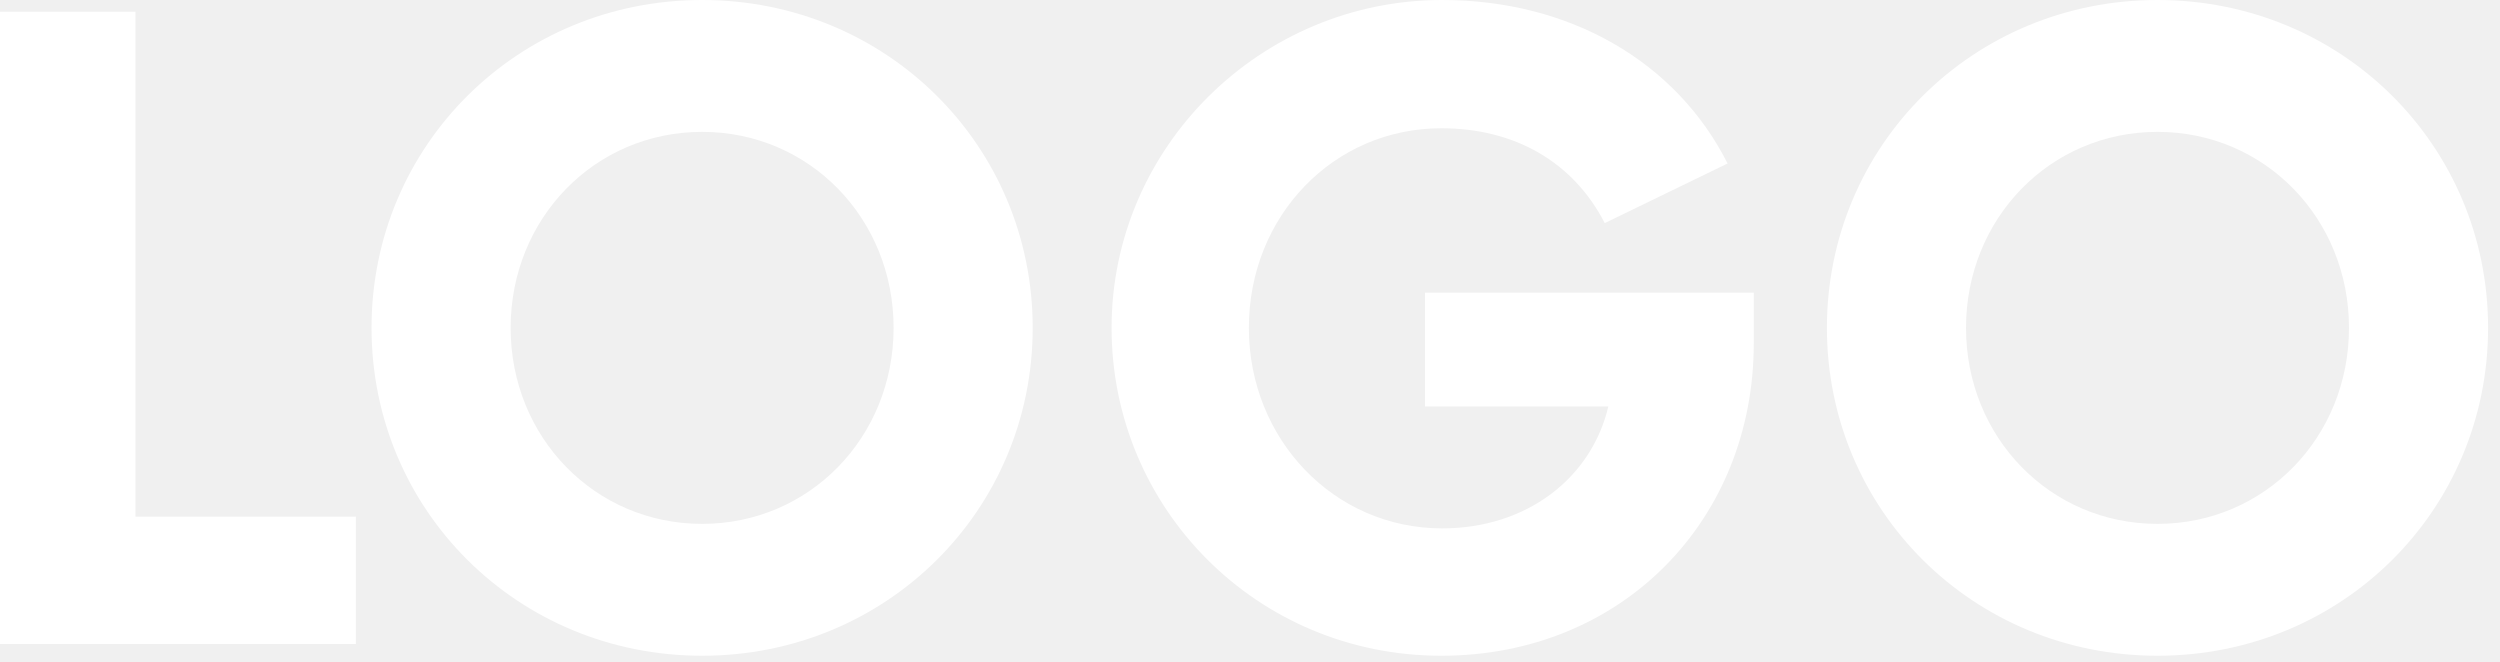
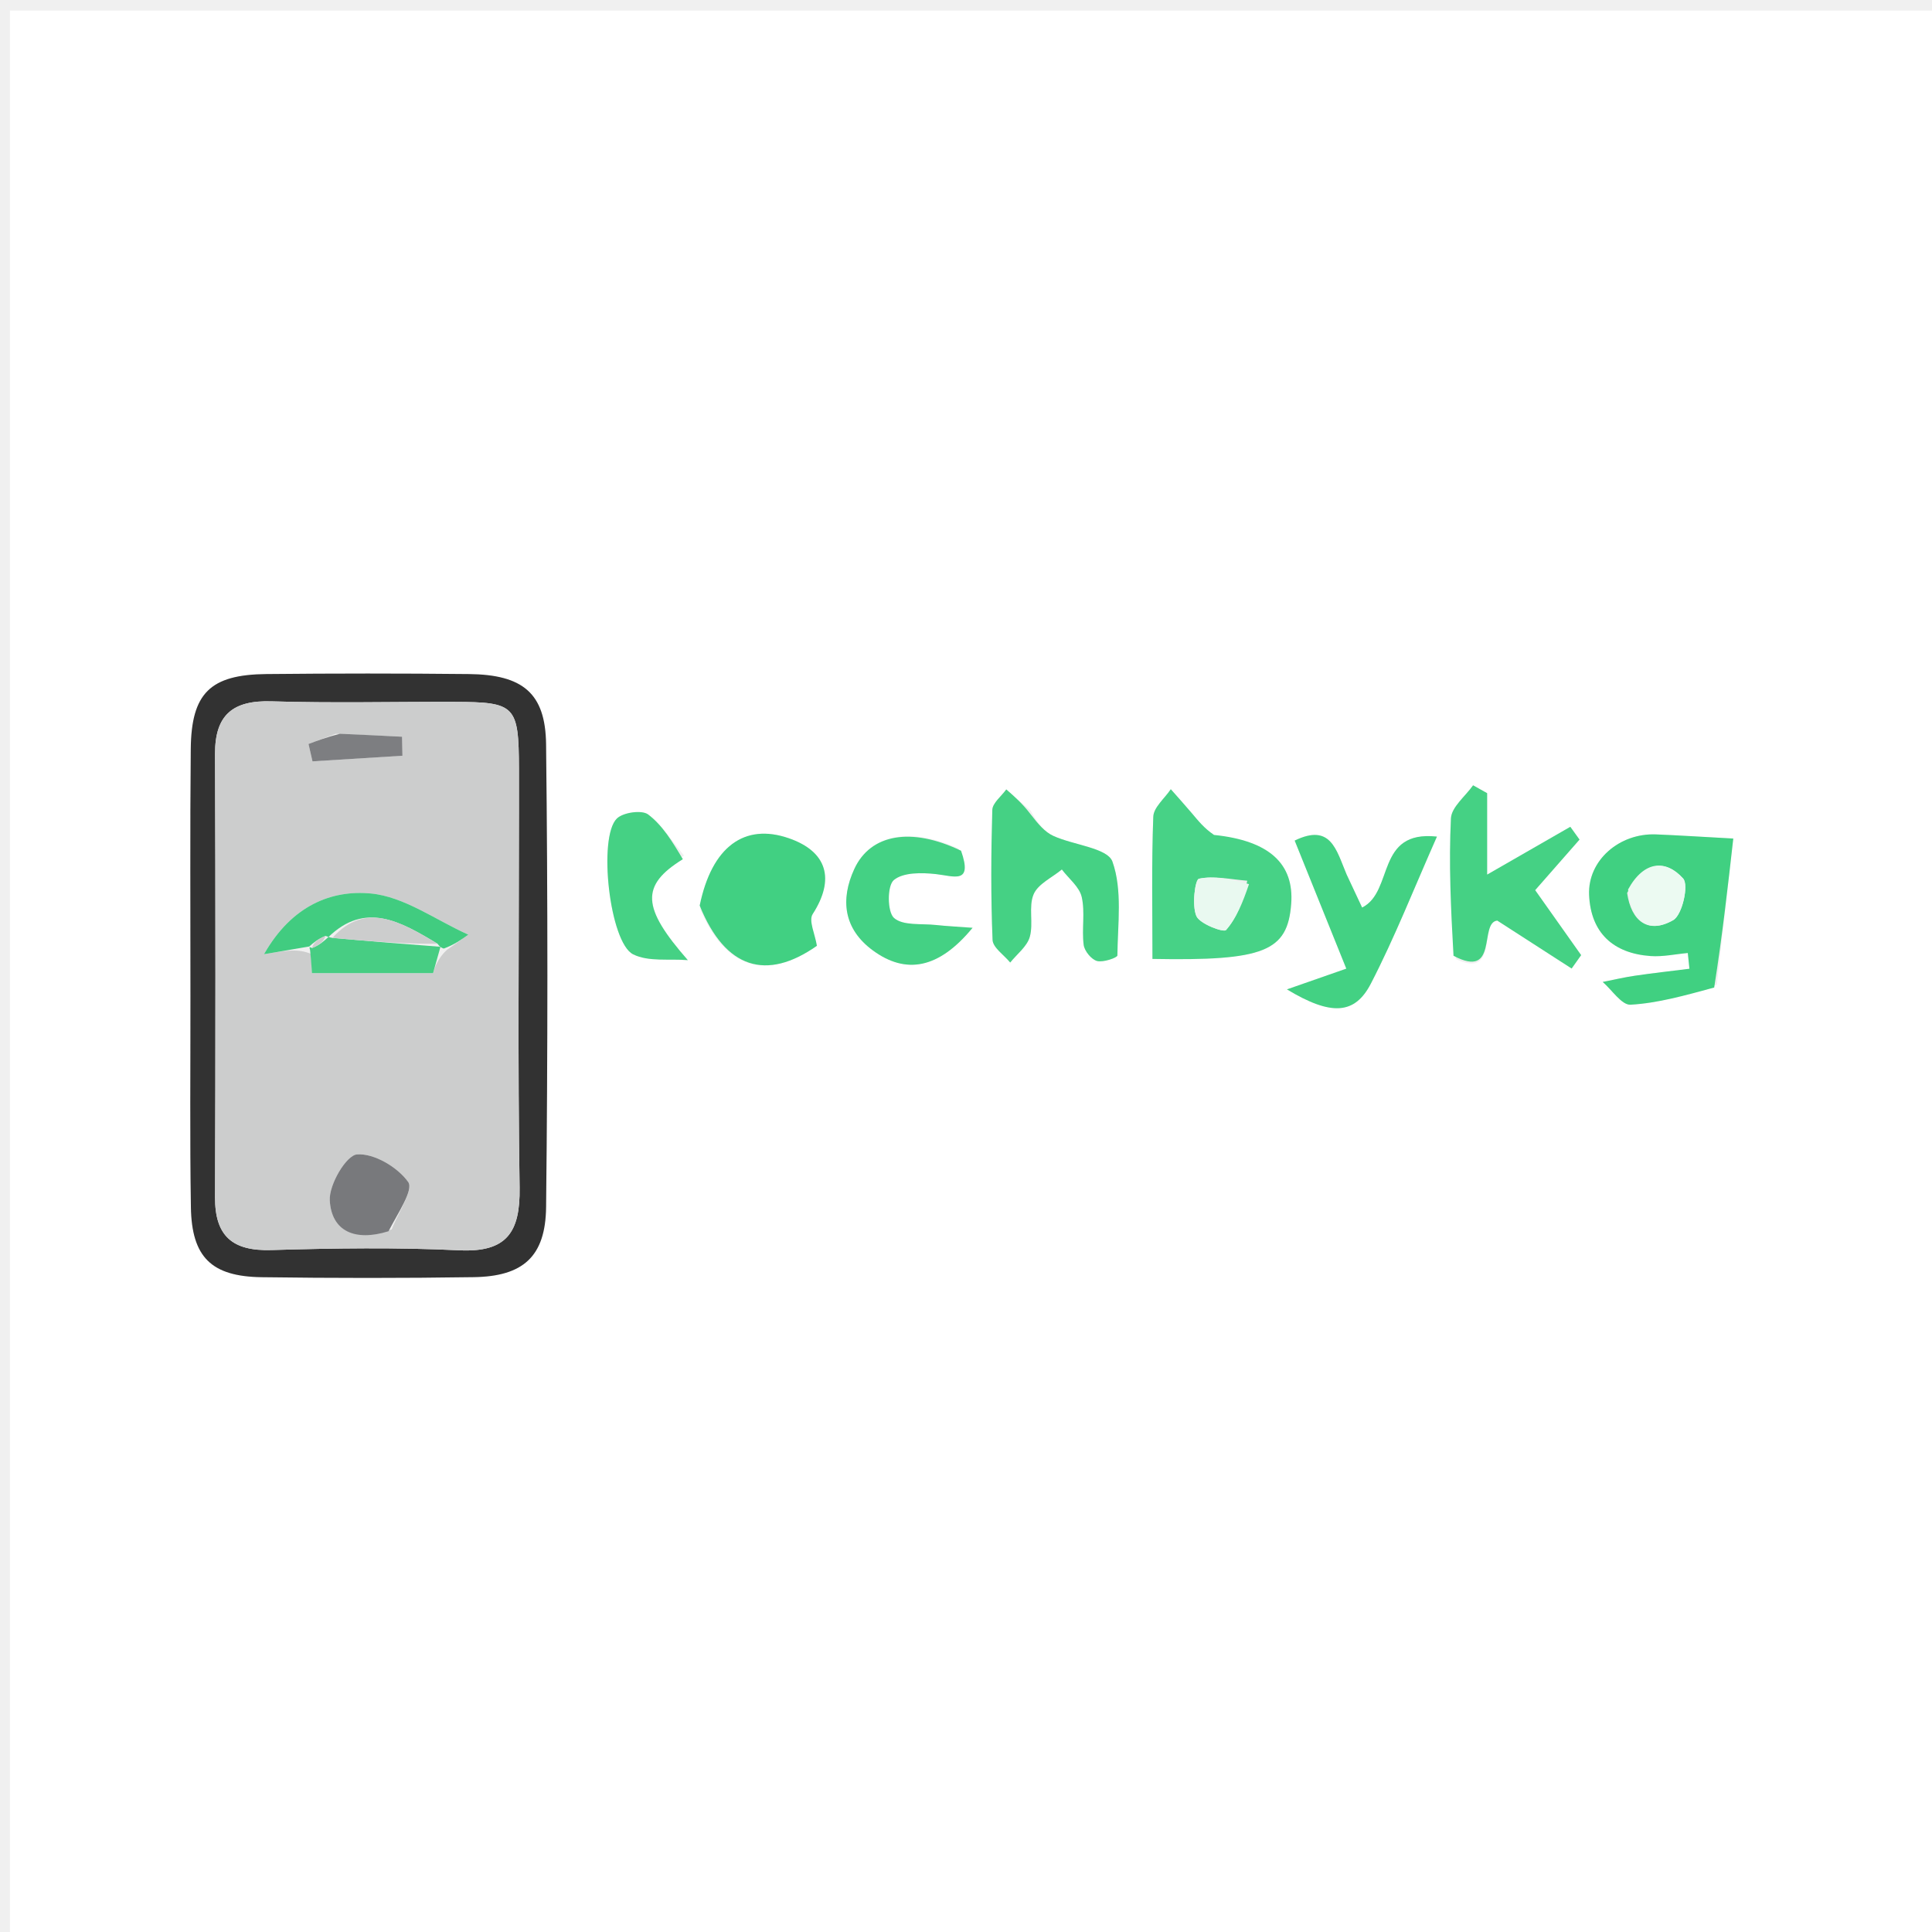
- <svg xmlns="http://www.w3.org/2000/svg" width="155" height="41" viewBox="0 0 155 41" fill="none">
-   <path d="M0 0.728V39.928H22.064V32.032H8.4V0.728H0Z" fill="white" />
-   <path d="M64.027 20.328C64.027 9.016 54.955 0 43.531 0C32.107 0 23.035 9.016 23.035 20.328C23.035 31.64 32.107 40.656 43.531 40.656C54.955 40.656 64.027 31.64 64.027 20.328ZM55.403 20.328C55.403 27.104 50.195 32.48 43.531 32.48C36.867 32.48 31.659 27.104 31.659 20.328C31.659 13.552 36.867 8.176 43.531 8.176C50.195 8.176 55.403 13.552 55.403 20.328Z" fill="white" />
-   <path d="M107.11 10.136C103.918 3.808 97.31 0 89.414 0C78.158 0 68.918 9.128 68.918 20.328C68.918 31.528 77.934 40.656 89.358 40.656C100.558 40.656 108.734 32.256 108.734 21.28V18.144H88.35V25.2H99.718C98.654 29.68 94.622 32.76 89.414 32.76C82.694 32.76 77.43 27.216 77.43 20.328C77.43 13.384 82.694 7.952 89.358 7.952C93.894 7.952 97.534 10.024 99.494 13.832L107.11 10.136Z" fill="white" />
-   <path d="M154.261 20.328C154.261 9.016 145.189 0 133.765 0C122.341 0 113.269 9.016 113.269 20.328C113.269 31.64 122.341 40.656 133.765 40.656C145.189 40.656 154.261 31.64 154.261 20.328ZM145.637 20.328C145.637 27.104 140.429 32.48 133.765 32.48C127.101 32.48 121.893 27.104 121.893 20.328C121.893 13.552 127.101 8.176 133.765 8.176C140.429 8.176 145.637 13.552 145.637 20.328Z" fill="white" />
+ <svg xmlns="http://www.w3.org/2000/svg" version="1.1" id="Layer_1" x="0px" y="0px" width="100%" viewBox="0 0 200 200" enable-background="new 0 0 200 200" xml:space="preserve">
+   <path fill="#FFFFFF" opacity="1" stroke="none" d=" M101,201   C67.354,201 34.208,201 1.031,201   C1.031,134.396 1.031,67.792 1.031,1.094   C67.562,1.094 134.125,1.094 200.844,1.094   C200.844,67.666 200.844,134.333 200.844,201   C167.792,201 134.646,201 101,201  M19.715,103.499   C19.721,110.652 19.648,117.806 19.762,124.957   C19.844,130.132 21.877,132.143 27.082,132.215   C34.4,132.315 41.721,132.319 49.039,132.21   C54.134,132.135 56.475,130.097 56.531,124.953   C56.706,108.986 56.713,93.015 56.529,77.049   C56.468,71.734 54.094,69.838 48.538,69.779   C41.553,69.706 34.565,69.708 27.579,69.778   C21.76,69.836 19.804,71.758 19.748,77.548   C19.667,85.865 19.719,94.182 19.715,103.499  M177.723,101.936   C178.297,96.842 178.872,91.748 179.429,86.805   C175.92,86.615 173.679,86.467 171.435,86.377   C167.637,86.223 164.342,89.069 164.503,92.658   C164.678,96.56 166.991,98.691 170.86,98.97   C172.132,99.062 173.433,98.771 174.72,98.655   C174.777,99.199 174.833,99.742 174.889,100.285   C173.009,100.522 171.126,100.731 169.251,101.005   C168.13,101.169 167.023,101.433 165.91,101.651   C166.874,102.483 167.88,104.06 168.794,104.007   C171.609,103.846 174.389,103.063 177.723,101.936  M125.257,86.491   C124.636,85.725 124.028,84.947 123.39,84.195   C122.675,83.351 121.932,82.53 121.201,81.698   C120.567,82.646 119.423,83.574 119.387,84.544   C119.2,89.458 119.301,94.383 119.301,99.267   C130.882,99.483 133.284,98.482 133.663,93.584   C133.983,89.45 131.436,87.023 125.257,86.491  M106.683,83.912   C105.845,83.181 105.008,82.45 104.17,81.719   C103.665,82.427 102.745,83.123 102.723,83.845   C102.591,88.326 102.567,92.817 102.749,97.294   C102.782,98.1 103.939,98.86 104.577,99.641   C105.28,98.761 106.326,97.976 106.606,96.977   C106.998,95.578 106.452,93.862 107,92.576   C107.458,91.501 108.91,90.849 109.921,90.009   C110.637,90.951 111.738,91.804 111.979,92.855   C112.341,94.437 111.974,96.172 112.181,97.809   C112.261,98.443 112.97,99.316 113.56,99.481   C114.194,99.658 115.669,99.137 115.672,98.91   C115.705,95.639 116.207,92.134 115.161,89.196   C114.654,87.772 111.126,87.489 109.039,86.53   C108.16,86.125 107.472,85.307 106.683,83.912  M150.705,99.271   C155.162,101.428 153.082,95.501 154.996,95.298   C157.844,97.134 160.27,98.698 162.696,100.262   C163.024,99.8 163.352,99.337 163.68,98.875   C162.102,96.645 160.524,94.414 158.92,92.148   C160.575,90.262 162.044,88.588 163.512,86.914   C163.194,86.473 162.877,86.031 162.559,85.59   C159.787,87.183 157.015,88.776 153.949,90.538   C153.949,87.595 153.949,84.852 153.949,82.109   C153.464,81.837 152.978,81.565 152.493,81.293   C151.692,82.433 150.258,83.543 150.2,84.719   C149.975,89.339 150.182,93.98 150.705,99.271  M72.491,94.106   C75.09,100.31 79.355,101.567 84.564,97.91   C84.376,96.712 83.689,95.307 84.127,94.627   C86.455,91.021 85.648,88.146 81.638,86.767   C77.079,85.199 73.687,87.62 72.491,94.106  M139.245,90.197   C138.33,87.983 137.774,85.195 134.024,87.016   C135.846,91.534 137.605,95.899 139.369,100.274   C137.107,101.065 135.493,101.629 133.223,102.421   C137.802,105.181 140.248,105.04 141.911,101.825   C144.39,97.032 146.368,91.98 148.752,86.604   C142.372,85.912 144.331,92.283 141.007,93.949   C140.524,92.917 140.045,91.896 139.245,90.197  M99.221,87.846   C94.358,85.6 90.118,86.314 88.439,89.953   C86.986,93.103 87.309,96.15 90.358,98.388   C93.778,100.897 97.183,100.3 100.68,96.045   C99.075,95.925 97.979,95.874 96.89,95.755   C95.394,95.591 93.481,95.852 92.547,95.026   C91.843,94.403 91.831,91.697 92.523,91.109   C93.482,90.294 95.42,90.325 96.884,90.486   C98.757,90.691 100.726,91.587 99.221,87.846  M70.814,88.569   C69.602,87.114 68.567,85.423 67.095,84.312   C66.445,83.822 64.499,84.097 63.85,84.74   C61.889,86.682 63.103,97.572 65.54,98.791   C67.13,99.587 69.296,99.233 71.204,99.394   C66.447,93.96 66.275,91.678 70.814,88.569  z" />
+   <path fill="#323232" opacity="1" stroke="none" d=" M19.715,102.999   C19.719,94.182 19.667,85.865 19.748,77.548   C19.804,71.758 21.76,69.836 27.579,69.778   C34.565,69.708 41.553,69.706 48.538,69.779   C54.094,69.838 56.468,71.734 56.529,77.049   C56.713,93.015 56.706,108.986 56.531,124.953   C56.475,130.097 54.134,132.135 49.039,132.21   C41.721,132.319 34.4,132.315 27.082,132.215   C21.877,132.143 19.844,130.132 19.762,124.957   C19.648,117.806 19.721,110.652 19.715,102.999  M53.72,83.536   C53.72,82.206 53.724,80.875 53.72,79.545   C53.7,73.036 53.365,72.676 47.06,72.658   C40.742,72.64 34.42,72.797 28.108,72.602   C24.121,72.479 22.247,73.983 22.261,78.048   C22.315,93.344 22.316,108.64 22.261,123.936   C22.247,127.986 24.087,129.524 28.088,129.405   C34.567,129.213 41.066,129.118 47.536,129.43   C52.485,129.669 53.859,127.539 53.789,122.931   C53.592,110.131 53.721,97.327 53.72,83.536  z" />
+   <path fill="#40D081" opacity="1" stroke="none" d=" M177.453,102.229   C174.389,103.063 171.609,103.846 168.794,104.007   C167.88,104.06 166.874,102.483 165.91,101.651   C167.023,101.433 168.13,101.169 169.251,101.005   C171.126,100.731 173.009,100.522 174.889,100.285   C174.833,99.742 174.777,99.199 174.72,98.655   C173.433,98.771 172.132,99.062 170.86,98.97   C166.991,98.691 164.678,96.56 164.503,92.658   C164.342,89.069 167.637,86.223 171.435,86.377   C173.679,86.467 175.92,86.615 179.429,86.805   C178.872,91.748 178.297,96.842 177.453,102.229  M168.439,92.44   C168.864,95.389 170.634,96.726 173.213,95.249   C174.147,94.714 174.84,91.615 174.239,90.947   C172.437,88.941 170.184,89.081 168.439,92.44  z" />
+   <path fill="#47D286" opacity="1" stroke="none" d=" M125.676,86.432   C131.436,87.023 133.983,89.45 133.663,93.584   C133.284,98.482 130.882,99.483 119.301,99.267   C119.301,94.383 119.2,89.458 119.387,84.544   C119.423,83.574 120.567,82.646 121.201,81.698   C121.932,82.53 122.675,83.351 123.39,84.195   C124.028,84.947 124.636,85.725 125.676,86.432  M129.116,91.172   C127.435,91.04 125.695,90.632 124.113,90.967   C123.716,91.051 123.369,93.712 123.847,94.825   C124.202,95.653 126.674,96.552 126.913,96.281   C128.014,95.032 128.664,93.385 129.116,91.172  z" />
+   <path fill="#45D184" opacity="1" stroke="none" d=" M106.69,84.295   C107.472,85.307 108.16,86.125 109.039,86.53   C111.126,87.489 114.654,87.772 115.161,89.196   C116.207,92.134 115.705,95.639 115.672,98.91   C115.669,99.137 114.194,99.658 113.56,99.481   C112.97,99.316 112.261,98.443 112.181,97.809   C111.974,96.172 112.341,94.437 111.979,92.855   C111.738,91.804 110.637,90.951 109.921,90.009   C108.91,90.849 107.458,91.501 107,92.576   C106.452,93.862 106.998,95.578 106.606,96.977   C106.326,97.976 105.28,98.761 104.577,99.641   C103.939,98.86 102.782,98.1 102.749,97.294   C102.567,92.817 102.591,88.326 102.723,83.845   C102.745,83.123 103.665,82.427 104.17,81.719   C105.008,82.45 105.845,83.181 106.69,84.295  z" />
+   <path fill="#45D184" opacity="1" stroke="none" d=" M150.467,98.942   C150.182,93.98 149.975,89.339 150.2,84.719   C150.258,83.543 151.692,82.433 152.493,81.293   C152.978,81.565 153.464,81.837 153.949,82.109   C153.949,84.852 153.949,87.595 153.949,90.538   C157.015,88.776 159.787,87.183 162.559,85.59   C162.877,86.031 163.194,86.473 163.512,86.914   C162.044,88.588 160.575,90.262 158.92,92.148   C160.524,94.414 162.102,96.645 163.68,98.875   C163.352,99.337 163.024,99.8 162.696,100.262   C160.27,98.698 157.844,97.134 154.996,95.298   C153.082,95.501 155.162,101.428 150.467,98.942  z" />
+   <path fill="#41D082" opacity="1" stroke="none" d=" M72.431,93.744   C73.687,87.62 77.079,85.199 81.638,86.767   C85.648,88.146 86.455,91.021 84.127,94.627   C83.689,95.307 84.376,96.712 84.564,97.91   C79.355,101.567 75.09,100.31 72.431,93.744  z" />
+   <path fill="#43D183" opacity="1" stroke="none" d=" M139.406,90.535   C140.045,91.896 140.524,92.917 141.007,93.949   C144.331,92.283 142.372,85.912 148.752,86.604   C146.368,91.98 144.39,97.032 141.911,101.825   C140.248,105.04 137.802,105.181 133.223,102.421   C135.493,101.629 137.107,101.065 139.369,100.274   C137.605,95.899 135.846,91.534 134.024,87.016   C137.774,85.195 138.33,87.983 139.406,90.535  z" />
+   <path fill="#44D184" opacity="1" stroke="none" d=" M99.489,88.067   C100.726,91.587 98.757,90.691 96.884,90.486   C95.42,90.325 93.482,90.294 92.523,91.109   C91.831,91.697 91.843,94.403 92.547,95.026   C93.481,95.852 95.394,95.591 96.89,95.755   C97.979,95.874 99.075,95.925 100.68,96.045   C97.183,100.3 93.778,100.897 90.358,98.388   C87.309,96.15 86.986,93.103 88.439,89.953   C90.118,86.314 94.358,85.6 99.489,88.067  z" />
+   <path fill="#45D184" opacity="1" stroke="none" d=" M70.687,88.945   C66.275,91.678 66.447,93.96 71.204,99.394   C69.296,99.233 67.13,99.587 65.54,98.791   C63.103,97.572 61.889,86.682 63.85,84.74   C64.499,84.097 66.445,83.822 67.095,84.312   C68.567,85.423 69.602,87.114 70.687,88.945  z" />
+   <path fill="#CCCDCD" opacity="1" stroke="none" d=" M53.721,84.03   C53.721,97.327 53.592,110.131 53.789,122.931   C53.859,127.539 52.485,129.669 47.536,129.43   C41.066,129.118 34.567,129.213 28.088,129.405   C24.087,129.524 22.247,127.986 22.261,123.936   C22.316,108.64 22.315,93.344 22.261,78.048   C22.247,73.983 24.121,72.479 28.108,72.602   C34.42,72.797 40.742,72.64 47.06,72.658   C53.365,72.676 53.7,73.036 53.72,79.545   C53.724,80.875 53.72,82.206 53.721,84.03  M46.28,98.323   C47.014,97.801 47.748,97.279 48.481,96.757   C45.121,95.254 41.847,92.816 38.376,92.492   C34.363,92.118 30.226,93.689 27.331,98.778   C29.63,98.386 30.818,98.184 32.198,98.744   C32.242,99.711 32.285,100.677 32.288,100.736   C36.69,100.736 40.502,100.736 44.83,100.736   C44.91,100.449 45.247,99.239 46.28,98.323  M40.554,127.26   C41.192,125.574 42.835,123.174 42.254,122.358   C41.161,120.823 38.723,119.374 36.963,119.504   C35.847,119.586 34.05,122.632 34.138,124.263   C34.311,127.463 36.759,128.543 40.554,127.26  M34.746,75.963   C33.809,76.314 32.873,76.665 31.937,77.016   C32.075,77.615 32.213,78.215 32.35,78.815   C35.454,78.622 38.557,78.428 41.661,78.234   C41.647,77.578 41.633,76.922 41.62,76.266   C39.619,76.164 37.619,76.061 34.746,75.963  z" />
+   <path fill="#ECFAF2" opacity="1" stroke="none" d=" M168.536,92.079   C170.184,89.081 172.437,88.941 174.239,90.947   C174.84,91.615 174.147,94.714 173.213,95.249   C170.634,96.726 168.864,95.389 168.536,92.079  z" />
+   <path fill="#E9F9F0" opacity="1" stroke="none" d=" M129.296,91.526   C128.664,93.385 128.014,95.032 126.913,96.281   C126.674,96.552 124.202,95.653 123.847,94.825   C123.369,93.712 123.716,91.051 124.113,90.967   C125.695,90.632 127.435,91.04 129.296,91.526  z" />
+   <path fill="#41CC80" opacity="1" stroke="none" d=" M32.007,97.981   C30.818,98.184 29.63,98.386 27.331,98.778   C30.226,93.689 34.363,92.118 38.376,92.492   C41.847,92.816 45.121,95.254 48.481,96.757   C47.748,97.279 47.014,97.801 45.935,98.197   C45.59,98.071 45.54,98.007 45.298,97.7   C41.428,95.361 37.8,93.305 33.989,97.01   C34.008,97.014 34.018,96.977 33.693,96.888   C32.903,97.201 32.437,97.602 31.986,98.006   C32,98.01 32.007,97.981 32.007,97.981  z" />
+   <path fill="#78797C" opacity="1" stroke="none" d=" M40.22,127.456   C36.759,128.543 34.311,127.463 34.138,124.263   C34.05,122.632 35.847,119.586 36.963,119.504   C38.723,119.374 41.161,120.823 42.254,122.358   C42.835,123.174 41.192,125.574 40.22,127.456  z" />
+   <path fill="#47CD83" opacity="1" stroke="none" d=" M45.54,98.007   C45.54,98.007 45.59,98.071 45.588,98.051   C45.247,99.239 44.91,100.449 44.83,100.736   C40.502,100.736 36.69,100.736 32.288,100.736   C32.285,100.677 32.242,99.711 32.102,98.363   C32.007,97.981 32,98.01 32.31,98.139   C33.085,97.838 33.552,97.407 34.018,96.977   C34.018,96.977 34.008,97.014 34.433,97.094   C38.419,97.451 41.979,97.729 45.54,98.007  z" />
+   <path fill="#7D7E81" opacity="1" stroke="none" d=" M35.182,75.961   C37.619,76.061 39.619,76.164 41.62,76.266   C41.633,76.922 41.647,77.578 41.661,78.234   C38.557,78.428 35.454,78.622 32.35,78.815   C32.213,78.215 32.075,77.615 31.937,77.016   C32.873,76.665 33.809,76.314 35.182,75.961  z" />
+   <path fill="#CCCDCD" opacity="1" stroke="none" d=" M45.298,97.7   C41.979,97.729 38.419,97.451 34.414,97.09   C37.8,93.305 41.428,95.361 45.298,97.7  z" />
+   <path fill="#CCCDCD" opacity="1" stroke="none" d=" M33.693,96.888   C33.552,97.407 33.085,97.838 32.295,98.136   C32.437,97.602 32.903,97.201 33.693,96.888  z" />
</svg>
